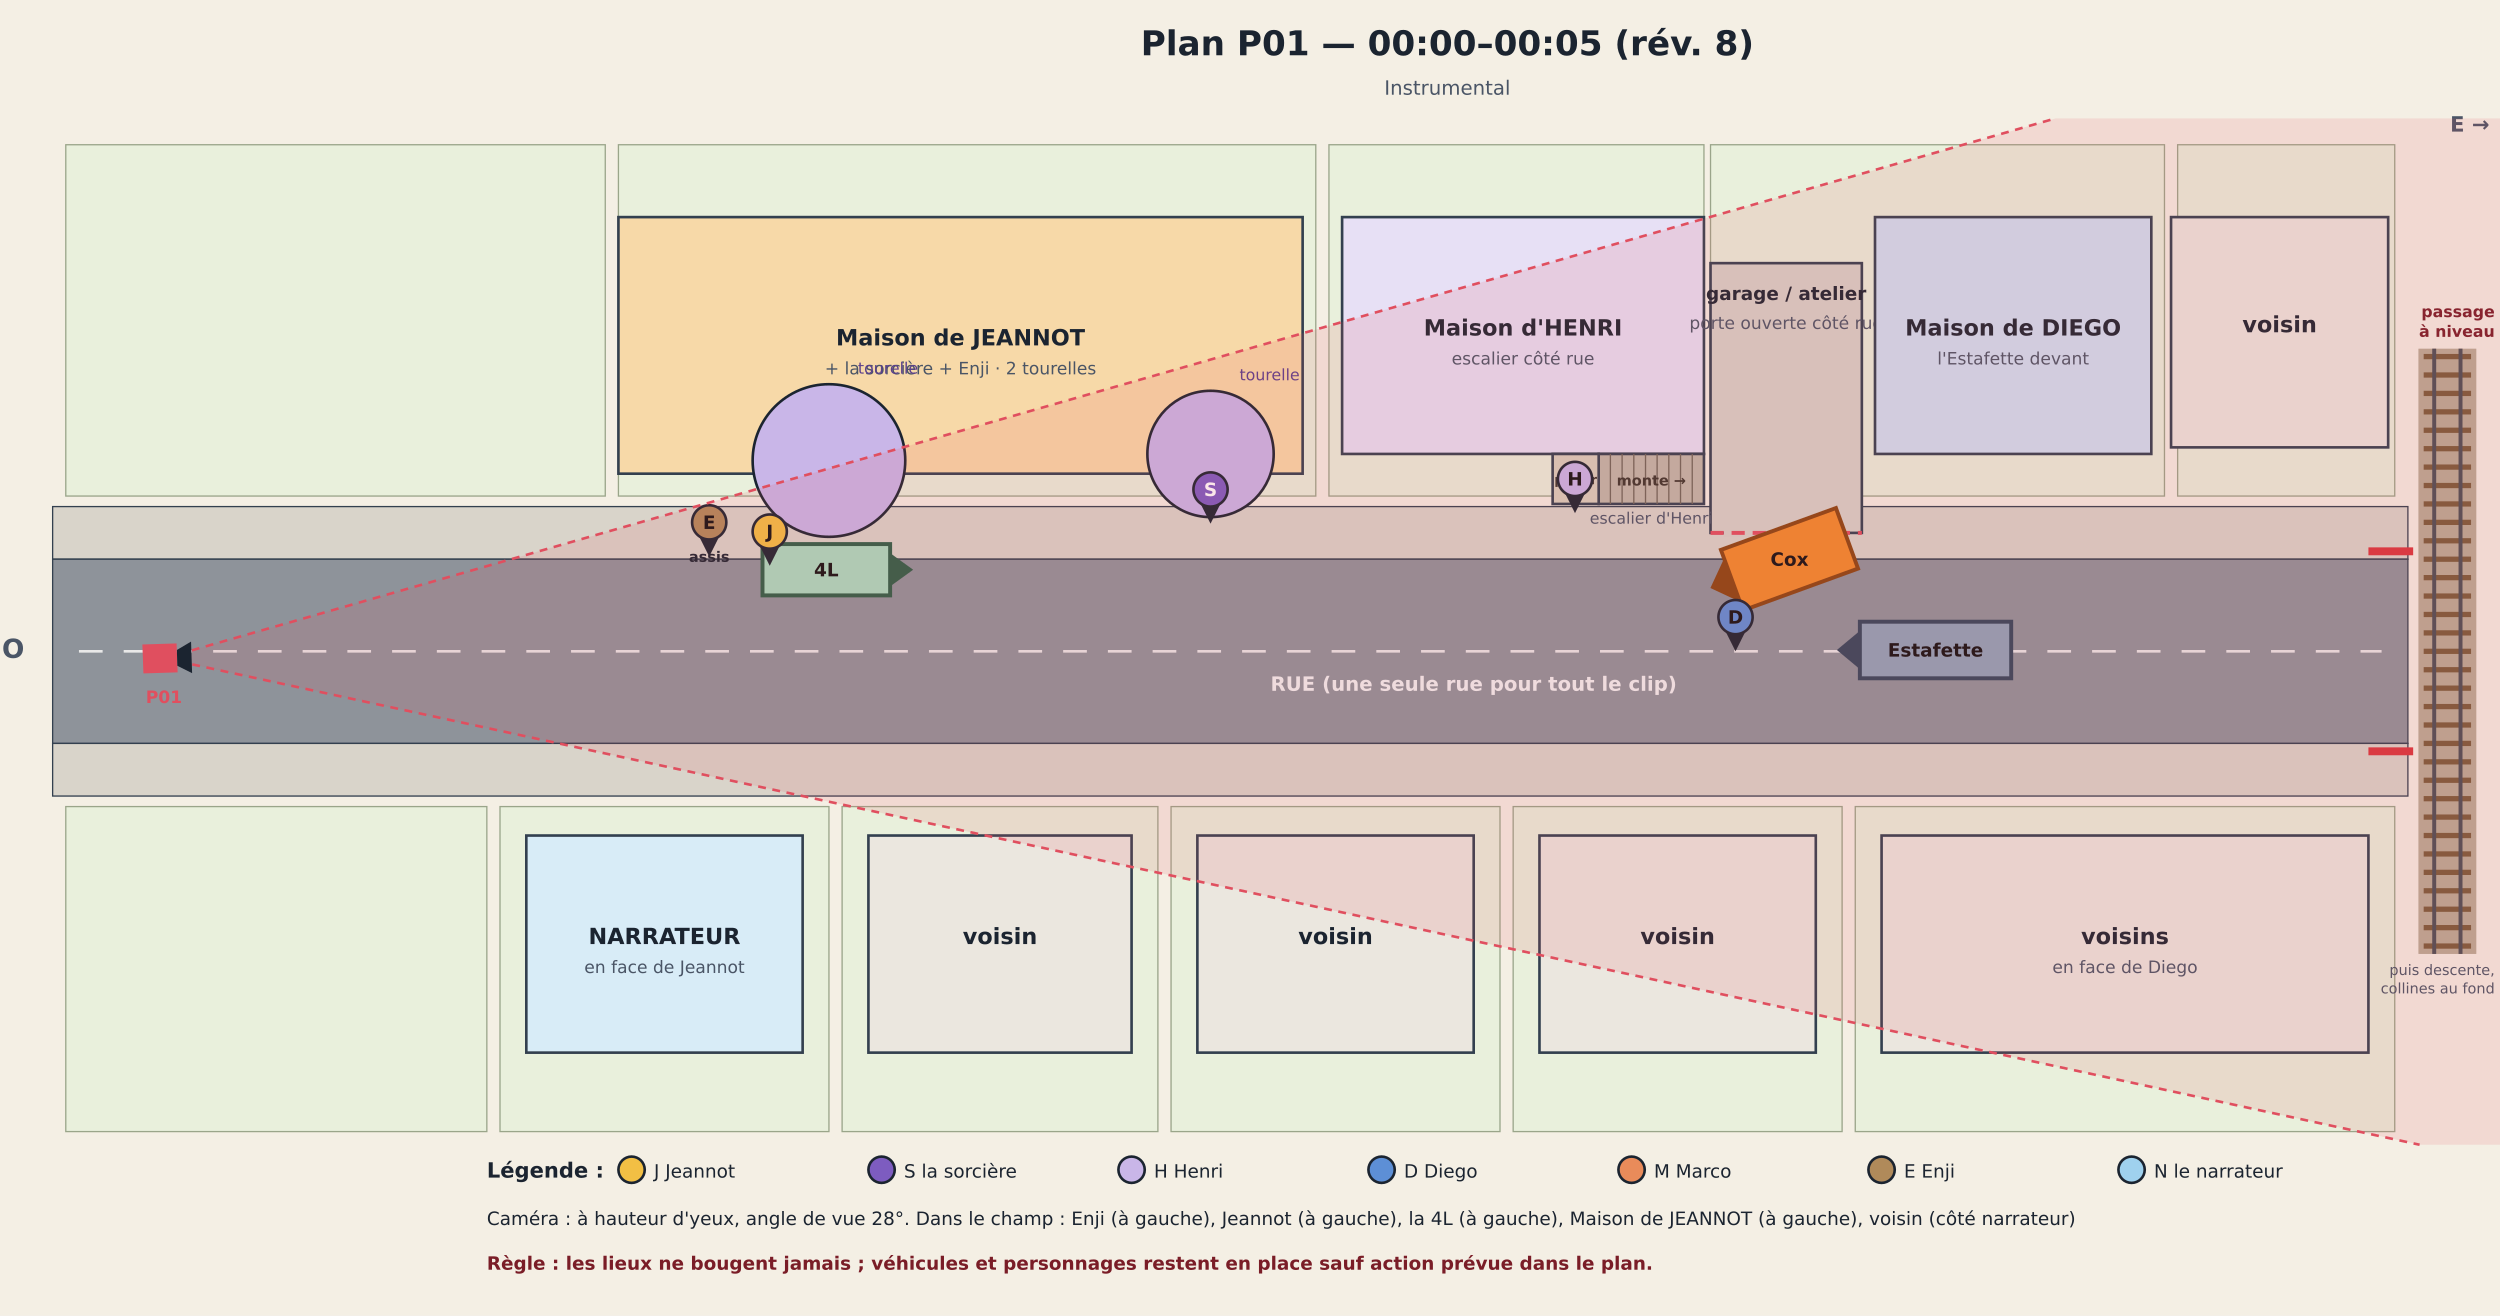
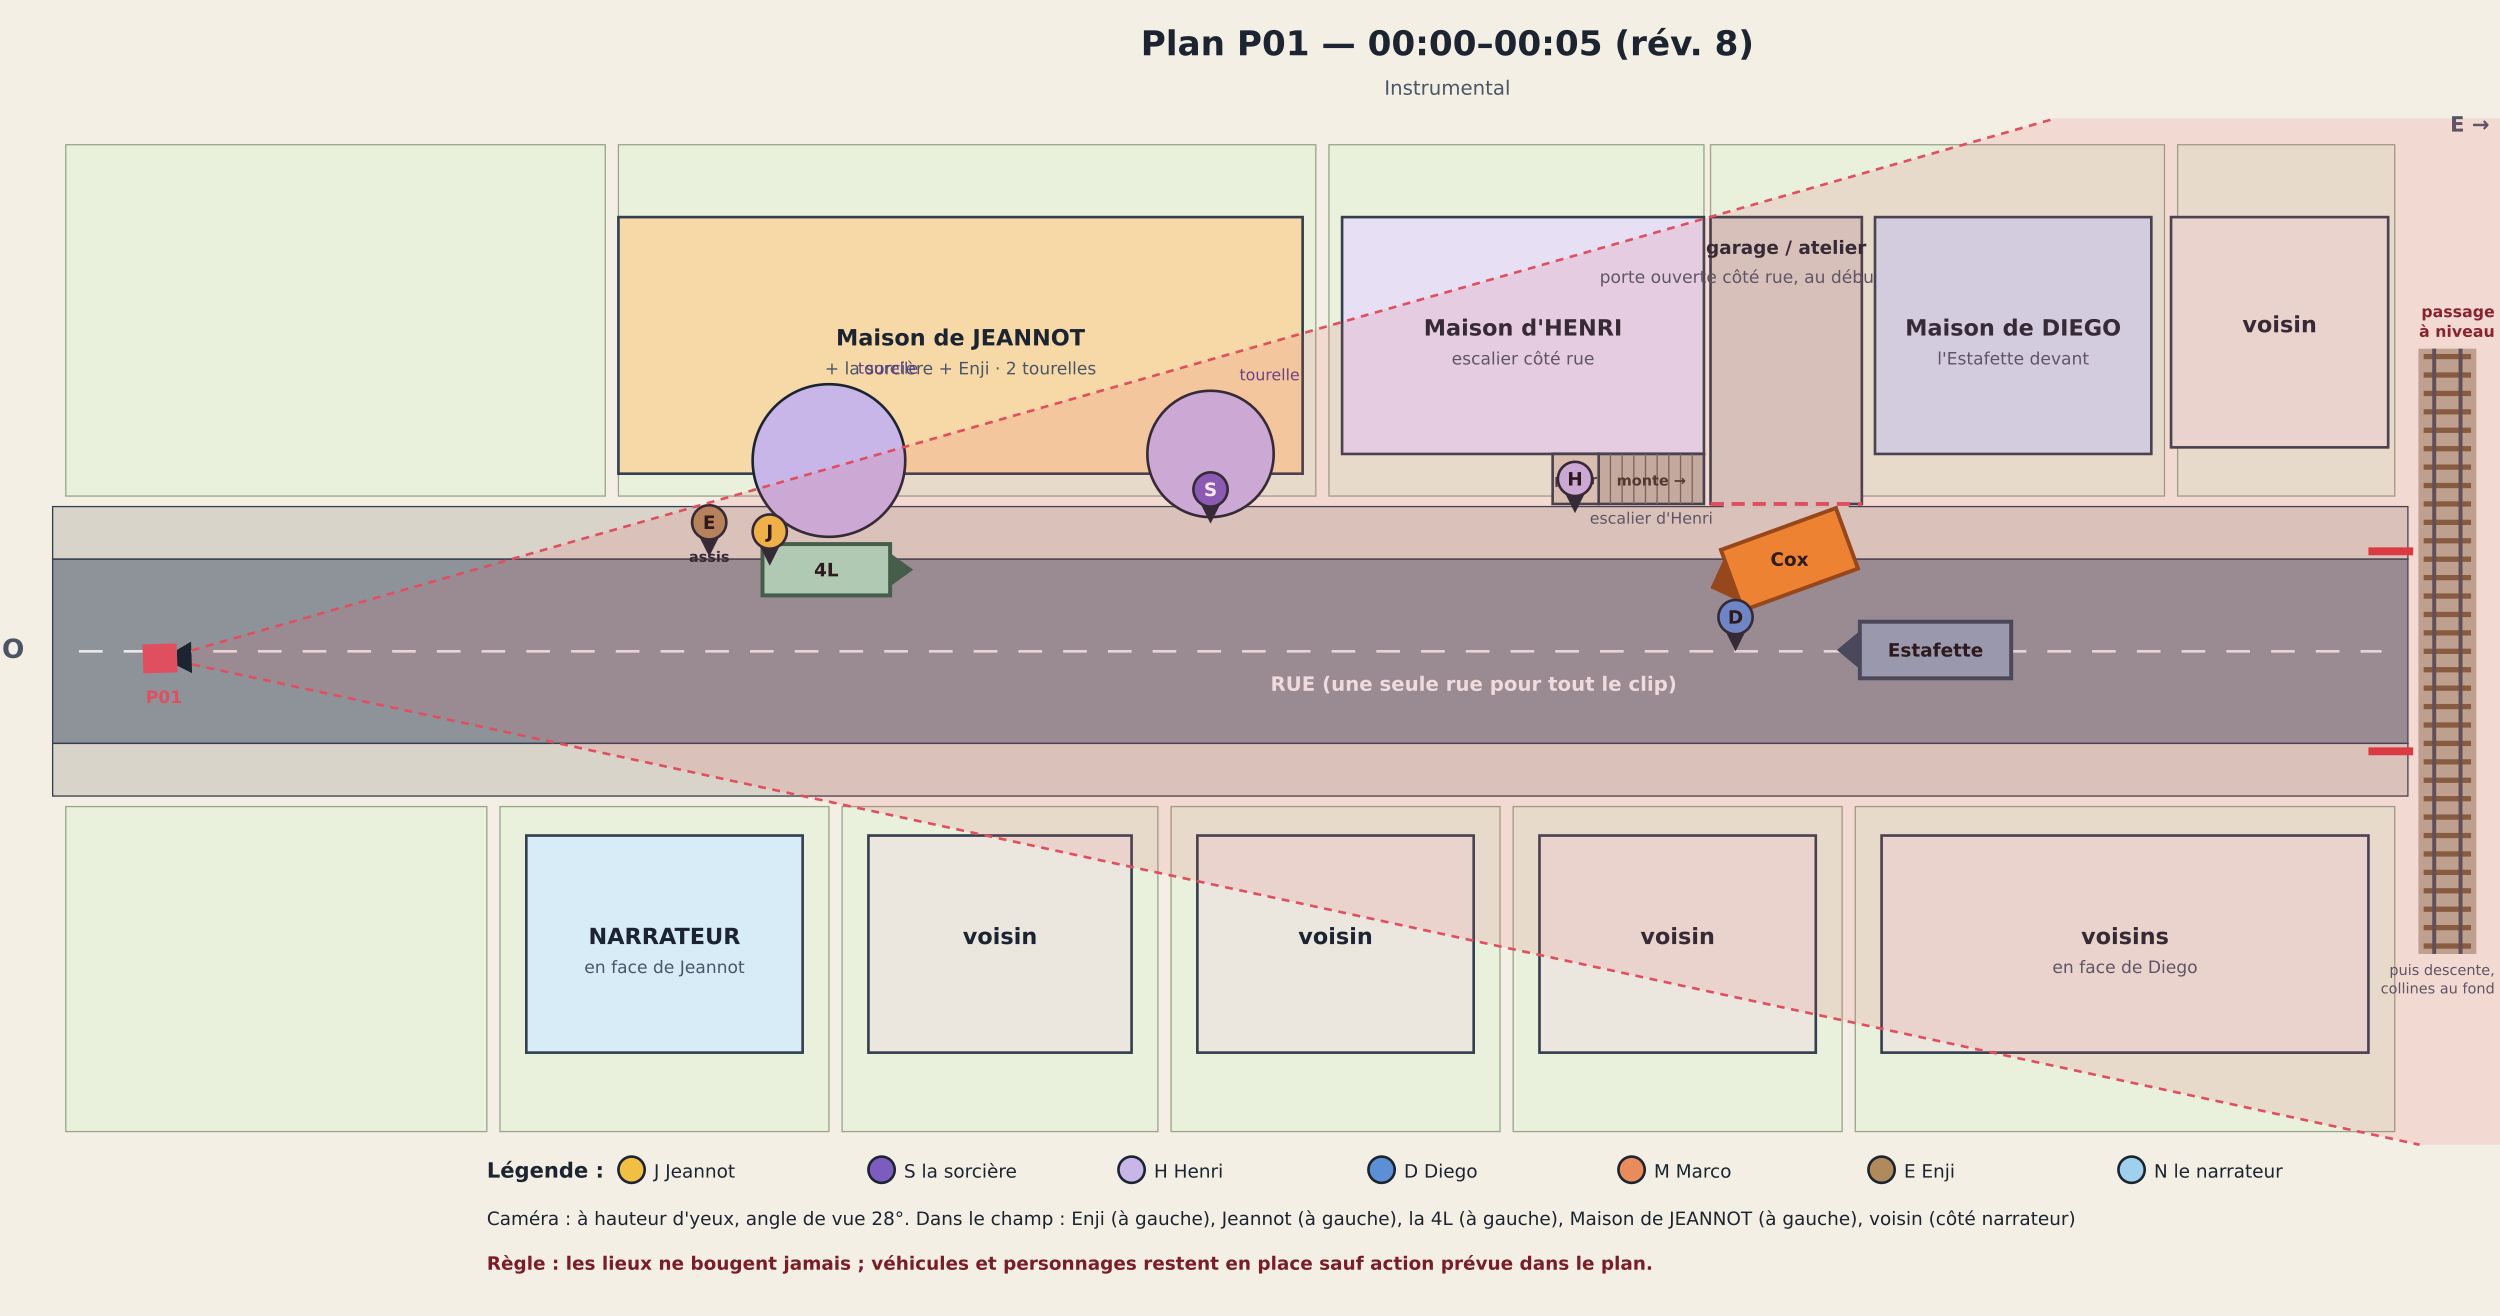
<svg xmlns="http://www.w3.org/2000/svg" width="1900" height="1000" viewBox="-300 0 1900 1000" font-family="DejaVu Sans, Arial, sans-serif">
  <defs>
    <clipPath id="zone">
      <rect x="-300" y="90" width="1900" height="780" />
    </clipPath>
  </defs>
  <rect x="-300.0" y="0.0" width="1900.0" height="1000.0" rx="0" fill="#f4efe4" stroke="none" stroke-width="0" />
  <rect x="-260.0" y="385.0" width="1790.0" height="40.0" rx="0" fill="#d9d4ca" stroke="#33404f" stroke-width="1" />
  <rect x="-260.0" y="425.0" width="1790.0" height="140.0" rx="0" fill="#8e939a" stroke="#33404f" stroke-width="1" />
  <rect x="-260.0" y="565.0" width="1790.0" height="40.0" rx="0" fill="#d9d4ca" stroke="#33404f" stroke-width="1" />
  <line x1="-240.0" y1="495.0" x2="1510.0" y2="495.0" stroke="#e8e8e8" stroke-width="2" stroke-dasharray="18 16" />
  <text x="820.0" y="525.0" font-size="15" fill="#f1f1f1" text-anchor="middle" font-weight="bold">RUE (une seule rue pour tout le clip)</text>
  <rect x="-250.0" y="110.0" width="410.0" height="267.0" rx="0" fill="#e9f0dc" stroke="#9aa58a" stroke-width="1" />
  <rect x="170.0" y="110.0" width="530.0" height="267.0" rx="0" fill="#e9f0dc" stroke="#9aa58a" stroke-width="1" />
  <rect x="710.0" y="110.0" width="285.0" height="267.0" rx="0" fill="#e9f0dc" stroke="#9aa58a" stroke-width="1" />
  <rect x="1000.0" y="110.0" width="345.0" height="267.0" rx="0" fill="#e9f0dc" stroke="#9aa58a" stroke-width="1" />
  <rect x="1355.0" y="110.0" width="165.0" height="267.0" rx="0" fill="#e9f0dc" stroke="#9aa58a" stroke-width="1" />
  <rect x="-250.0" y="613.0" width="320.0" height="247.0" rx="0" fill="#e9f0dc" stroke="#9aa58a" stroke-width="1" />
  <rect x="80.0" y="613.0" width="250.0" height="247.0" rx="0" fill="#e9f0dc" stroke="#9aa58a" stroke-width="1" />
  <rect x="340.0" y="613.0" width="240.0" height="247.0" rx="0" fill="#e9f0dc" stroke="#9aa58a" stroke-width="1" />
  <rect x="590.0" y="613.0" width="250.0" height="247.0" rx="0" fill="#e9f0dc" stroke="#9aa58a" stroke-width="1" />
  <rect x="850.0" y="613.0" width="250.0" height="247.0" rx="0" fill="#e9f0dc" stroke="#9aa58a" stroke-width="1" />
  <rect x="1110.0" y="613.0" width="410.0" height="247.0" rx="0" fill="#e9f0dc" stroke="#9aa58a" stroke-width="1" />
  <rect x="170.0" y="165.0" width="520.0" height="195.0" rx="0" fill="#f7d9a8" stroke="#33404f" stroke-width="2" />
  <text x="430.0" y="262.5" font-size="17" fill="#1b2430" text-anchor="middle" font-weight="bold">Maison de JEANNOT</text>
  <text x="430.0" y="284.5" font-size="13" fill="#4a5566" text-anchor="middle">+ la sorcière + Enji · 2 tourelles</text>
  <rect x="720.0" y="165.0" width="275.0" height="180.0" rx="0" fill="#e7e0f5" stroke="#33404f" stroke-width="2" />
  <text x="857.5" y="255.0" font-size="17" fill="#1b2430" text-anchor="middle" font-weight="bold">Maison d'HENRI</text>
  <text x="857.5" y="277.0" font-size="13" fill="#4a5566" text-anchor="middle">escalier côté rue</text>
  <rect x="1350.0" y="165.0" width="165.0" height="175.0" rx="0" fill="#ebe7df" stroke="#33404f" stroke-width="2" />
  <text x="1432.5" y="252.5" font-size="17" fill="#1b2430" text-anchor="middle" font-weight="bold">voisin</text>
-   <rect x="1000.0" y="200.0" width="115.0" height="205.0" rx="0" fill="#d7d2c8" stroke="#33404f" stroke-width="2" />
-   <line x1="1010.0" y1="405.0" x2="1105.0" y2="405.0" stroke="#d7d2c8" stroke-width="6" />
-   <line x1="1000.0" y1="405.0" x2="1115.0" y2="405.0" stroke="#e04f5f" stroke-width="3" stroke-dasharray="10 6" />
-   <text x="1057.5" y="228.0" font-size="14" fill="#1b2430" text-anchor="middle" font-weight="bold">garage / atelier</text>
-   <text x="1057.5" y="250.0" font-size="13" fill="#4a5566" text-anchor="middle">porte ouverte côté rue</text>
+   <rect x="1000.0" y="165.0" width="115.0" height="218.0" rx="0" fill="#d7d2c8" stroke="#33404f" stroke-width="2" />
+   <line x1="1010.0" y1="383.0" x2="1105.0" y2="383.0" stroke="#d7d2c8" stroke-width="6" />
+   <line x1="1000.0" y1="383.0" x2="1115.0" y2="383.0" stroke="#e04f5f" stroke-width="3" stroke-dasharray="10 6" />
+   <text x="1057.5" y="193.0" font-size="14" fill="#1b2430" text-anchor="middle" font-weight="bold">garage / atelier</text>
+   <text x="1057.5" y="215.0" font-size="13" fill="#4a5566" text-anchor="middle">porte ouverte côté rue, au début du trottoir</text>
  <rect x="1125.0" y="165.0" width="210.0" height="180.0" rx="0" fill="#cfe0f2" stroke="#33404f" stroke-width="2" />
  <text x="1230.0" y="255.0" font-size="17" fill="#1b2430" text-anchor="middle" font-weight="bold">Maison de DIEGO</text>
  <text x="1230.0" y="277.0" font-size="13" fill="#4a5566" text-anchor="middle">l'Estafette devant</text>
  <rect x="100.0" y="635.0" width="210.0" height="165.0" rx="0" fill="#d8ecf7" stroke="#33404f" stroke-width="2" />
  <text x="205.0" y="717.5" font-size="17" fill="#1b2430" text-anchor="middle" font-weight="bold">NARRATEUR</text>
  <text x="205.0" y="739.5" font-size="13" fill="#4a5566" text-anchor="middle">en face de Jeannot</text>
  <rect x="360.0" y="635.0" width="200.0" height="165.0" rx="0" fill="#ebe7df" stroke="#33404f" stroke-width="2" />
  <text x="460.0" y="717.5" font-size="17" fill="#1b2430" text-anchor="middle" font-weight="bold">voisin</text>
  <rect x="610.0" y="635.0" width="210.0" height="165.0" rx="0" fill="#ebe7df" stroke="#33404f" stroke-width="2" />
  <text x="715.0" y="717.5" font-size="17" fill="#1b2430" text-anchor="middle" font-weight="bold">voisin</text>
  <rect x="870.0" y="635.0" width="210.0" height="165.0" rx="0" fill="#ebe7df" stroke="#33404f" stroke-width="2" />
  <text x="975.0" y="717.5" font-size="17" fill="#1b2430" text-anchor="middle" font-weight="bold">voisin</text>
  <rect x="1130.0" y="635.0" width="370.0" height="165.0" rx="0" fill="#ebe7df" stroke="#33404f" stroke-width="2" />
  <text x="1315.0" y="717.5" font-size="17" fill="#1b2430" text-anchor="middle" font-weight="bold">voisins</text>
  <text x="1315.0" y="739.5" font-size="13" fill="#4a5566" text-anchor="middle">en face de Diego</text>
  <circle cx="330.0" cy="350.0" r="58" fill="#c9b6e8" stroke="#1b2430" stroke-width="2" />
  <text x="352.0" y="284.0" font-size="12" fill="#5b3f8c" text-anchor="start">tourelle</text>
  <circle cx="620.0" cy="345.0" r="48" fill="#c9b6e8" stroke="#1b2430" stroke-width="2" />
  <text x="642.0" y="289.0" font-size="12" fill="#5b3f8c" text-anchor="start">tourelle</text>
  <rect x="915.0" y="345.0" width="80.0" height="38.0" rx="0" fill="#bfb7a8" stroke="#33404f" stroke-width="2" />
  <line x1="923.9" y1="345.0" x2="923.9" y2="383.0" stroke="#6e6658" stroke-width="1" />
  <line x1="932.8" y1="345.0" x2="932.8" y2="383.0" stroke="#6e6658" stroke-width="1" />
  <line x1="941.7" y1="345.0" x2="941.7" y2="383.0" stroke="#6e6658" stroke-width="1" />
  <line x1="950.6" y1="345.0" x2="950.6" y2="383.0" stroke="#6e6658" stroke-width="1" />
  <line x1="959.4" y1="345.0" x2="959.4" y2="383.0" stroke="#6e6658" stroke-width="1" />
  <line x1="968.3" y1="345.0" x2="968.3" y2="383.0" stroke="#6e6658" stroke-width="1" />
  <line x1="977.2" y1="345.0" x2="977.2" y2="383.0" stroke="#6e6658" stroke-width="1" />
  <line x1="986.1" y1="345.0" x2="986.1" y2="383.0" stroke="#6e6658" stroke-width="1" />
  <text x="955.0" y="369.0" font-size="11" fill="#3b352b" text-anchor="middle" font-weight="bold">monte →</text>
  <rect x="880.0" y="345.0" width="35.0" height="38.0" rx="0" fill="#d8cfbd" stroke="#33404f" stroke-width="2" />
  <text x="897.5" y="368.0" font-size="10" fill="#3b352b" text-anchor="middle" font-weight="bold">palier</text>
  <text x="955.0" y="398.0" font-size="12" fill="#4a5566" text-anchor="middle">escalier d'Henri</text>
  <rect x="1538.0" y="265.0" width="44.0" height="460.0" rx="0" fill="#b9ab95" stroke="none" stroke-width="0" />
  <line x1="1542.0" y1="271.0" x2="1578.0" y2="271.0" stroke="#7a5c3a" stroke-width="4" />
  <line x1="1542.0" y1="285.0" x2="1578.0" y2="285.0" stroke="#7a5c3a" stroke-width="4" />
  <line x1="1542.0" y1="299.0" x2="1578.0" y2="299.0" stroke="#7a5c3a" stroke-width="4" />
  <line x1="1542.0" y1="313.0" x2="1578.0" y2="313.0" stroke="#7a5c3a" stroke-width="4" />
  <line x1="1542.0" y1="327.0" x2="1578.0" y2="327.0" stroke="#7a5c3a" stroke-width="4" />
  <line x1="1542.0" y1="341.0" x2="1578.0" y2="341.0" stroke="#7a5c3a" stroke-width="4" />
  <line x1="1542.0" y1="355.0" x2="1578.0" y2="355.0" stroke="#7a5c3a" stroke-width="4" />
  <line x1="1542.0" y1="369.0" x2="1578.0" y2="369.0" stroke="#7a5c3a" stroke-width="4" />
  <line x1="1542.0" y1="383.0" x2="1578.0" y2="383.0" stroke="#7a5c3a" stroke-width="4" />
  <line x1="1542.0" y1="397.0" x2="1578.0" y2="397.0" stroke="#7a5c3a" stroke-width="4" />
  <line x1="1542.0" y1="411.0" x2="1578.0" y2="411.0" stroke="#7a5c3a" stroke-width="4" />
  <line x1="1542.0" y1="425.0" x2="1578.0" y2="425.0" stroke="#7a5c3a" stroke-width="4" />
  <line x1="1542.0" y1="439.0" x2="1578.0" y2="439.0" stroke="#7a5c3a" stroke-width="4" />
  <line x1="1542.0" y1="453.0" x2="1578.0" y2="453.0" stroke="#7a5c3a" stroke-width="4" />
  <line x1="1542.0" y1="467.0" x2="1578.0" y2="467.0" stroke="#7a5c3a" stroke-width="4" />
  <line x1="1542.0" y1="481.0" x2="1578.0" y2="481.0" stroke="#7a5c3a" stroke-width="4" />
  <line x1="1542.0" y1="495.0" x2="1578.0" y2="495.0" stroke="#7a5c3a" stroke-width="4" />
  <line x1="1542.0" y1="509.0" x2="1578.0" y2="509.0" stroke="#7a5c3a" stroke-width="4" />
  <line x1="1542.0" y1="523.0" x2="1578.0" y2="523.0" stroke="#7a5c3a" stroke-width="4" />
  <line x1="1542.0" y1="537.0" x2="1578.0" y2="537.0" stroke="#7a5c3a" stroke-width="4" />
  <line x1="1542.0" y1="551.0" x2="1578.0" y2="551.0" stroke="#7a5c3a" stroke-width="4" />
  <line x1="1542.0" y1="565.0" x2="1578.0" y2="565.0" stroke="#7a5c3a" stroke-width="4" />
  <line x1="1542.0" y1="579.0" x2="1578.0" y2="579.0" stroke="#7a5c3a" stroke-width="4" />
  <line x1="1542.0" y1="593.0" x2="1578.0" y2="593.0" stroke="#7a5c3a" stroke-width="4" />
  <line x1="1542.0" y1="607.0" x2="1578.0" y2="607.0" stroke="#7a5c3a" stroke-width="4" />
  <line x1="1542.0" y1="621.0" x2="1578.0" y2="621.0" stroke="#7a5c3a" stroke-width="4" />
  <line x1="1542.0" y1="635.0" x2="1578.0" y2="635.0" stroke="#7a5c3a" stroke-width="4" />
  <line x1="1542.0" y1="649.0" x2="1578.0" y2="649.0" stroke="#7a5c3a" stroke-width="4" />
  <line x1="1542.0" y1="663.0" x2="1578.0" y2="663.0" stroke="#7a5c3a" stroke-width="4" />
  <line x1="1542.0" y1="677.0" x2="1578.0" y2="677.0" stroke="#7a5c3a" stroke-width="4" />
  <line x1="1542.0" y1="691.0" x2="1578.0" y2="691.0" stroke="#7a5c3a" stroke-width="4" />
  <line x1="1542.0" y1="705.0" x2="1578.0" y2="705.0" stroke="#7a5c3a" stroke-width="4" />
  <line x1="1542.0" y1="719.0" x2="1578.0" y2="719.0" stroke="#7a5c3a" stroke-width="4" />
  <line x1="1550.0" y1="265.0" x2="1550.0" y2="725.0" stroke="#4b4f55" stroke-width="3" />
  <line x1="1570.0" y1="265.0" x2="1570.0" y2="725.0" stroke="#4b4f55" stroke-width="3" />
  <line x1="1534.0" y1="419.0" x2="1500.0" y2="419.0" stroke="#d9363e" stroke-width="6" />
  <line x1="1534.0" y1="571.0" x2="1500.0" y2="571.0" stroke="#d9363e" stroke-width="6" />
  <text x="1596.0" y="241.0" font-size="12" fill="#7a1d27" text-anchor="end" font-weight="bold">passage</text>
  <text x="1596.0" y="256.0" font-size="12" fill="#7a1d27" text-anchor="end" font-weight="bold">à niveau</text>
  <text x="1596.0" y="741.0" font-size="11" fill="#4a5566" text-anchor="end">puis descente,</text>
  <text x="1596.0" y="755.0" font-size="11" fill="#4a5566" text-anchor="end">collines au fond</text>
  <text x="-290.0" y="500.0" font-size="20" fill="#4a5566" text-anchor="middle" font-weight="bold">O</text>
  <text x="1592.0" y="100.0" font-size="16" fill="#4a5566" text-anchor="end" font-weight="bold">E →</text>
  <polygon points="278.0,412.0 378.0,412.0 378.0,454.0 278.0,454.0" fill="#2c5f47" fill-opacity="1.0" />
  <polygon points="281.0,415.0 375.0,415.0 375.0,451.0 281.0,451.0" fill="#a8dcc0" fill-opacity="1.0" />
  <polygon points="376.0,420.0 394.0,433.0 376.0,446.0" fill="#2c5f47" fill-opacity="1.0" />
  <text x="328.0" y="438.0" font-size="14" fill="#111" text-anchor="middle" font-weight="bold">4L</text>
  <polygon points="1230.0,517.0 1112.0,517.0 1112.0,471.0 1230.0,471.0" fill="#33475c" fill-opacity="1.0" />
  <polygon points="1227.0,514.0 1115.0,514.0 1115.0,474.0 1227.0,474.0" fill="#8fa3b8" fill-opacity="1.0" />
  <polygon points="1114.0,509.0 1096.0,494.0 1114.0,479.0" fill="#33475c" fill-opacity="1.0" />
  <text x="1171.0" y="499.0" font-size="14" fill="#111" text-anchor="middle" font-weight="bold">Estafette</text>
  <polygon points="1114.0,433.0 1023.8,465.8 1006.0,417.0 1096.2,384.2" fill="#8a4510" fill-opacity="1.0" />
  <polygon points="1110.2,431.2 1025.6,462.0 1009.8,418.8 1094.4,388.0" fill="#f08a2c" fill-opacity="1.0" />
  <polygon points="1022.9,457.6 999.9,446.9 1010.6,423.8" fill="#8a4510" fill-opacity="1.0" />
  <text x="1060.0" y="430.0" font-size="14" fill="#111" text-anchor="middle" font-weight="bold">Cox</text>
  <polygon points="293.0,414.0 285.0,430.0 277.0,414.0" fill="#1b2430" fill-opacity="1.0" />
  <circle cx="285.0" cy="404.0" r="13" fill="#f2bf44" stroke="#1b2430" stroke-width="2" />
  <text x="285.0" y="409.0" font-size="14" fill="#111" text-anchor="middle" font-weight="bold">J</text>
  <polygon points="247.0,407.0 239.0,423.0 231.0,407.0" fill="#1b2430" fill-opacity="1.0" />
  <circle cx="239.0" cy="397.0" r="13" fill="#b08a5a" stroke="#1b2430" stroke-width="2" />
  <text x="239.0" y="402.0" font-size="14" fill="#111" text-anchor="middle" font-weight="bold">E</text>
  <text x="239.0" y="427.0" font-size="11" fill="#1b2430" text-anchor="middle" font-weight="bold">assis</text>
  <polygon points="628.0,382.0 620.0,398.0 612.0,382.0" fill="#1b2430" fill-opacity="1.0" />
  <circle cx="620.0" cy="372.0" r="13" fill="#7d5cc0" stroke="#1b2430" stroke-width="2" />
  <text x="620.0" y="377.0" font-size="14" fill="#fff" text-anchor="middle" font-weight="bold">S</text>
  <polygon points="905.0,374.0 897.0,390.0 889.0,374.0" fill="#1b2430" fill-opacity="1.0" />
  <circle cx="897.0" cy="364.0" r="13" fill="#c9b6e8" stroke="#1b2430" stroke-width="2" />
  <text x="897.0" y="369.0" font-size="14" fill="#111" text-anchor="middle" font-weight="bold">H</text>
  <polygon points="1027.0,479.0 1019.0,495.0 1011.0,479.0" fill="#1b2430" fill-opacity="1.0" />
  <circle cx="1019.0" cy="469.0" r="13" fill="#5d8fd6" stroke="#1b2430" stroke-width="2" />
  <text x="1019.0" y="474.0" font-size="14" fill="#111" text-anchor="middle" font-weight="bold">D</text>
  <polygon points="-175.4,500.3 1747.8,-48.6 1779.7,921.9" fill="#e04f5f" fill-opacity="0.14" clip-path="url(#zone)" />
  <line x1="-175.4" y1="500.3" x2="1262.1" y2="90.0" stroke="#e04f5f" stroke-width="2" stroke-dasharray="6 5" />
  <line x1="-175.4" y1="500.3" x2="1538.9" y2="870.0" stroke="#e04f5f" stroke-width="2" stroke-dasharray="6 5" />
  <polygon points="-191.8,489.8 -165.8,489.0 -165.0,511.0 -191.0,511.8" fill="#e04f5f" fill-opacity="1.0" />
  <polygon points="-165.6,494.0 -154.8,487.6 -154.0,511.6 -165.2,506.0" fill="#1b2430" fill-opacity="1.0" />
  <text x="-175.4" y="534.3" font-size="13" fill="#e04f5f" text-anchor="middle" font-weight="bold">P01</text>
  <text x="800.0" y="42.0" font-size="26" fill="#1b2430" text-anchor="middle" font-weight="bold">Plan P01 — 00:00–00:05  (rév. 8)</text>
  <text x="800.0" y="72.0" font-size="15" fill="#4a5566" text-anchor="middle">Instrumental</text>
  <text x="70.0" y="895.0" font-size="16" fill="#1b2430" text-anchor="start" font-weight="bold">Légende :</text>
  <circle cx="180.0" cy="889.0" r="10" fill="#f2bf44" stroke="#1b2430" stroke-width="2" />
  <text x="197.0" y="895.0" font-size="14" fill="#1b2430" text-anchor="start">J  Jeannot</text>
  <circle cx="370.0" cy="889.0" r="10" fill="#7d5cc0" stroke="#1b2430" stroke-width="2" />
  <text x="387.0" y="895.0" font-size="14" fill="#1b2430" text-anchor="start">S  la sorcière</text>
  <circle cx="560.0" cy="889.0" r="10" fill="#c9b6e8" stroke="#1b2430" stroke-width="2" />
  <text x="577.0" y="895.0" font-size="14" fill="#1b2430" text-anchor="start">H  Henri</text>
  <circle cx="750.0" cy="889.0" r="10" fill="#5d8fd6" stroke="#1b2430" stroke-width="2" />
  <text x="767.0" y="895.0" font-size="14" fill="#1b2430" text-anchor="start">D  Diego</text>
  <circle cx="940.0" cy="889.0" r="10" fill="#e98b5a" stroke="#1b2430" stroke-width="2" />
  <text x="957.0" y="895.0" font-size="14" fill="#1b2430" text-anchor="start">M  Marco</text>
  <circle cx="1130.0" cy="889.0" r="10" fill="#b08a5a" stroke="#1b2430" stroke-width="2" />
  <text x="1147.0" y="895.0" font-size="14" fill="#1b2430" text-anchor="start">E  Enji</text>
  <circle cx="1320.0" cy="889.0" r="10" fill="#9fd1ee" stroke="#1b2430" stroke-width="2" />
  <text x="1337.0" y="895.0" font-size="14" fill="#1b2430" text-anchor="start">N  le narrateur</text>
  <text x="70.0" y="931.0" font-size="14" fill="#1b2430" text-anchor="start">Caméra : à hauteur d'yeux, angle de vue 28°. Dans le champ : Enji (à gauche), Jeannot (à gauche), la 4L (à gauche), Maison de JEANNOT (à gauche), voisin (côté narrateur) </text>
  <text x="70.0" y="965.0" font-size="14" fill="#7a1d27" text-anchor="start" font-weight="bold">Règle : les lieux ne bougent jamais ; véhicules et personnages restent en place sauf action prévue dans le plan.</text>
</svg>
